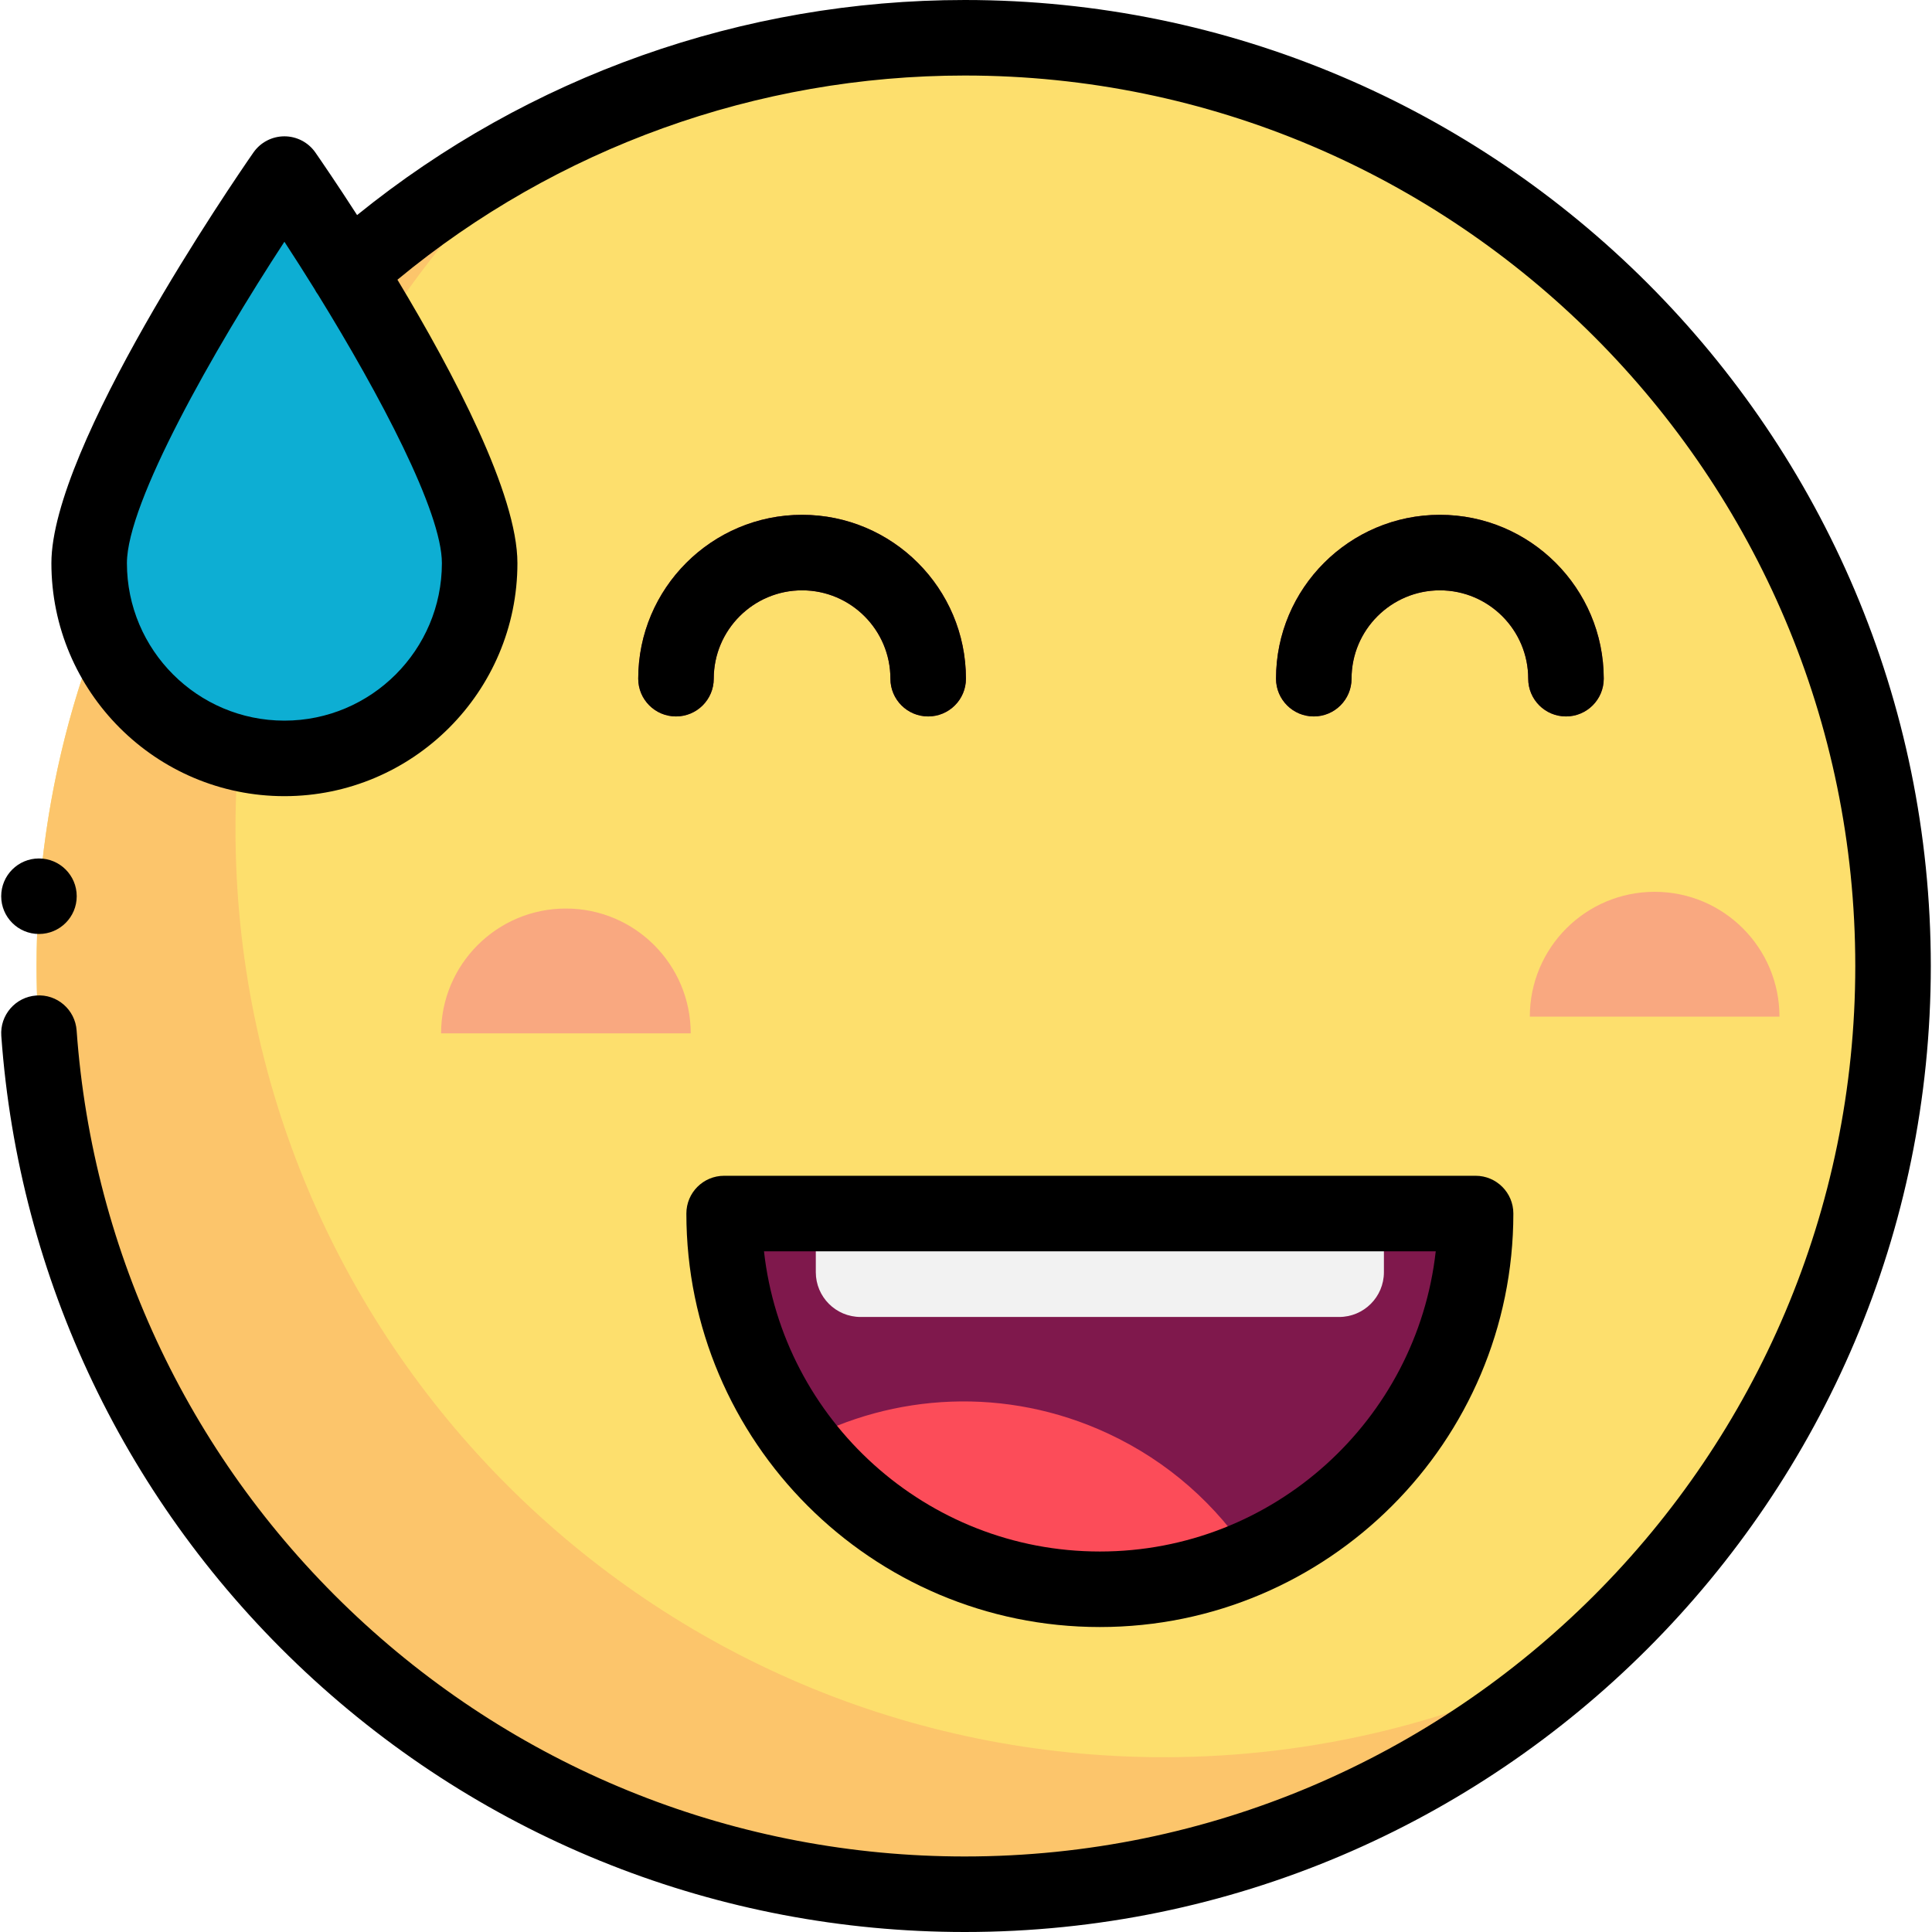
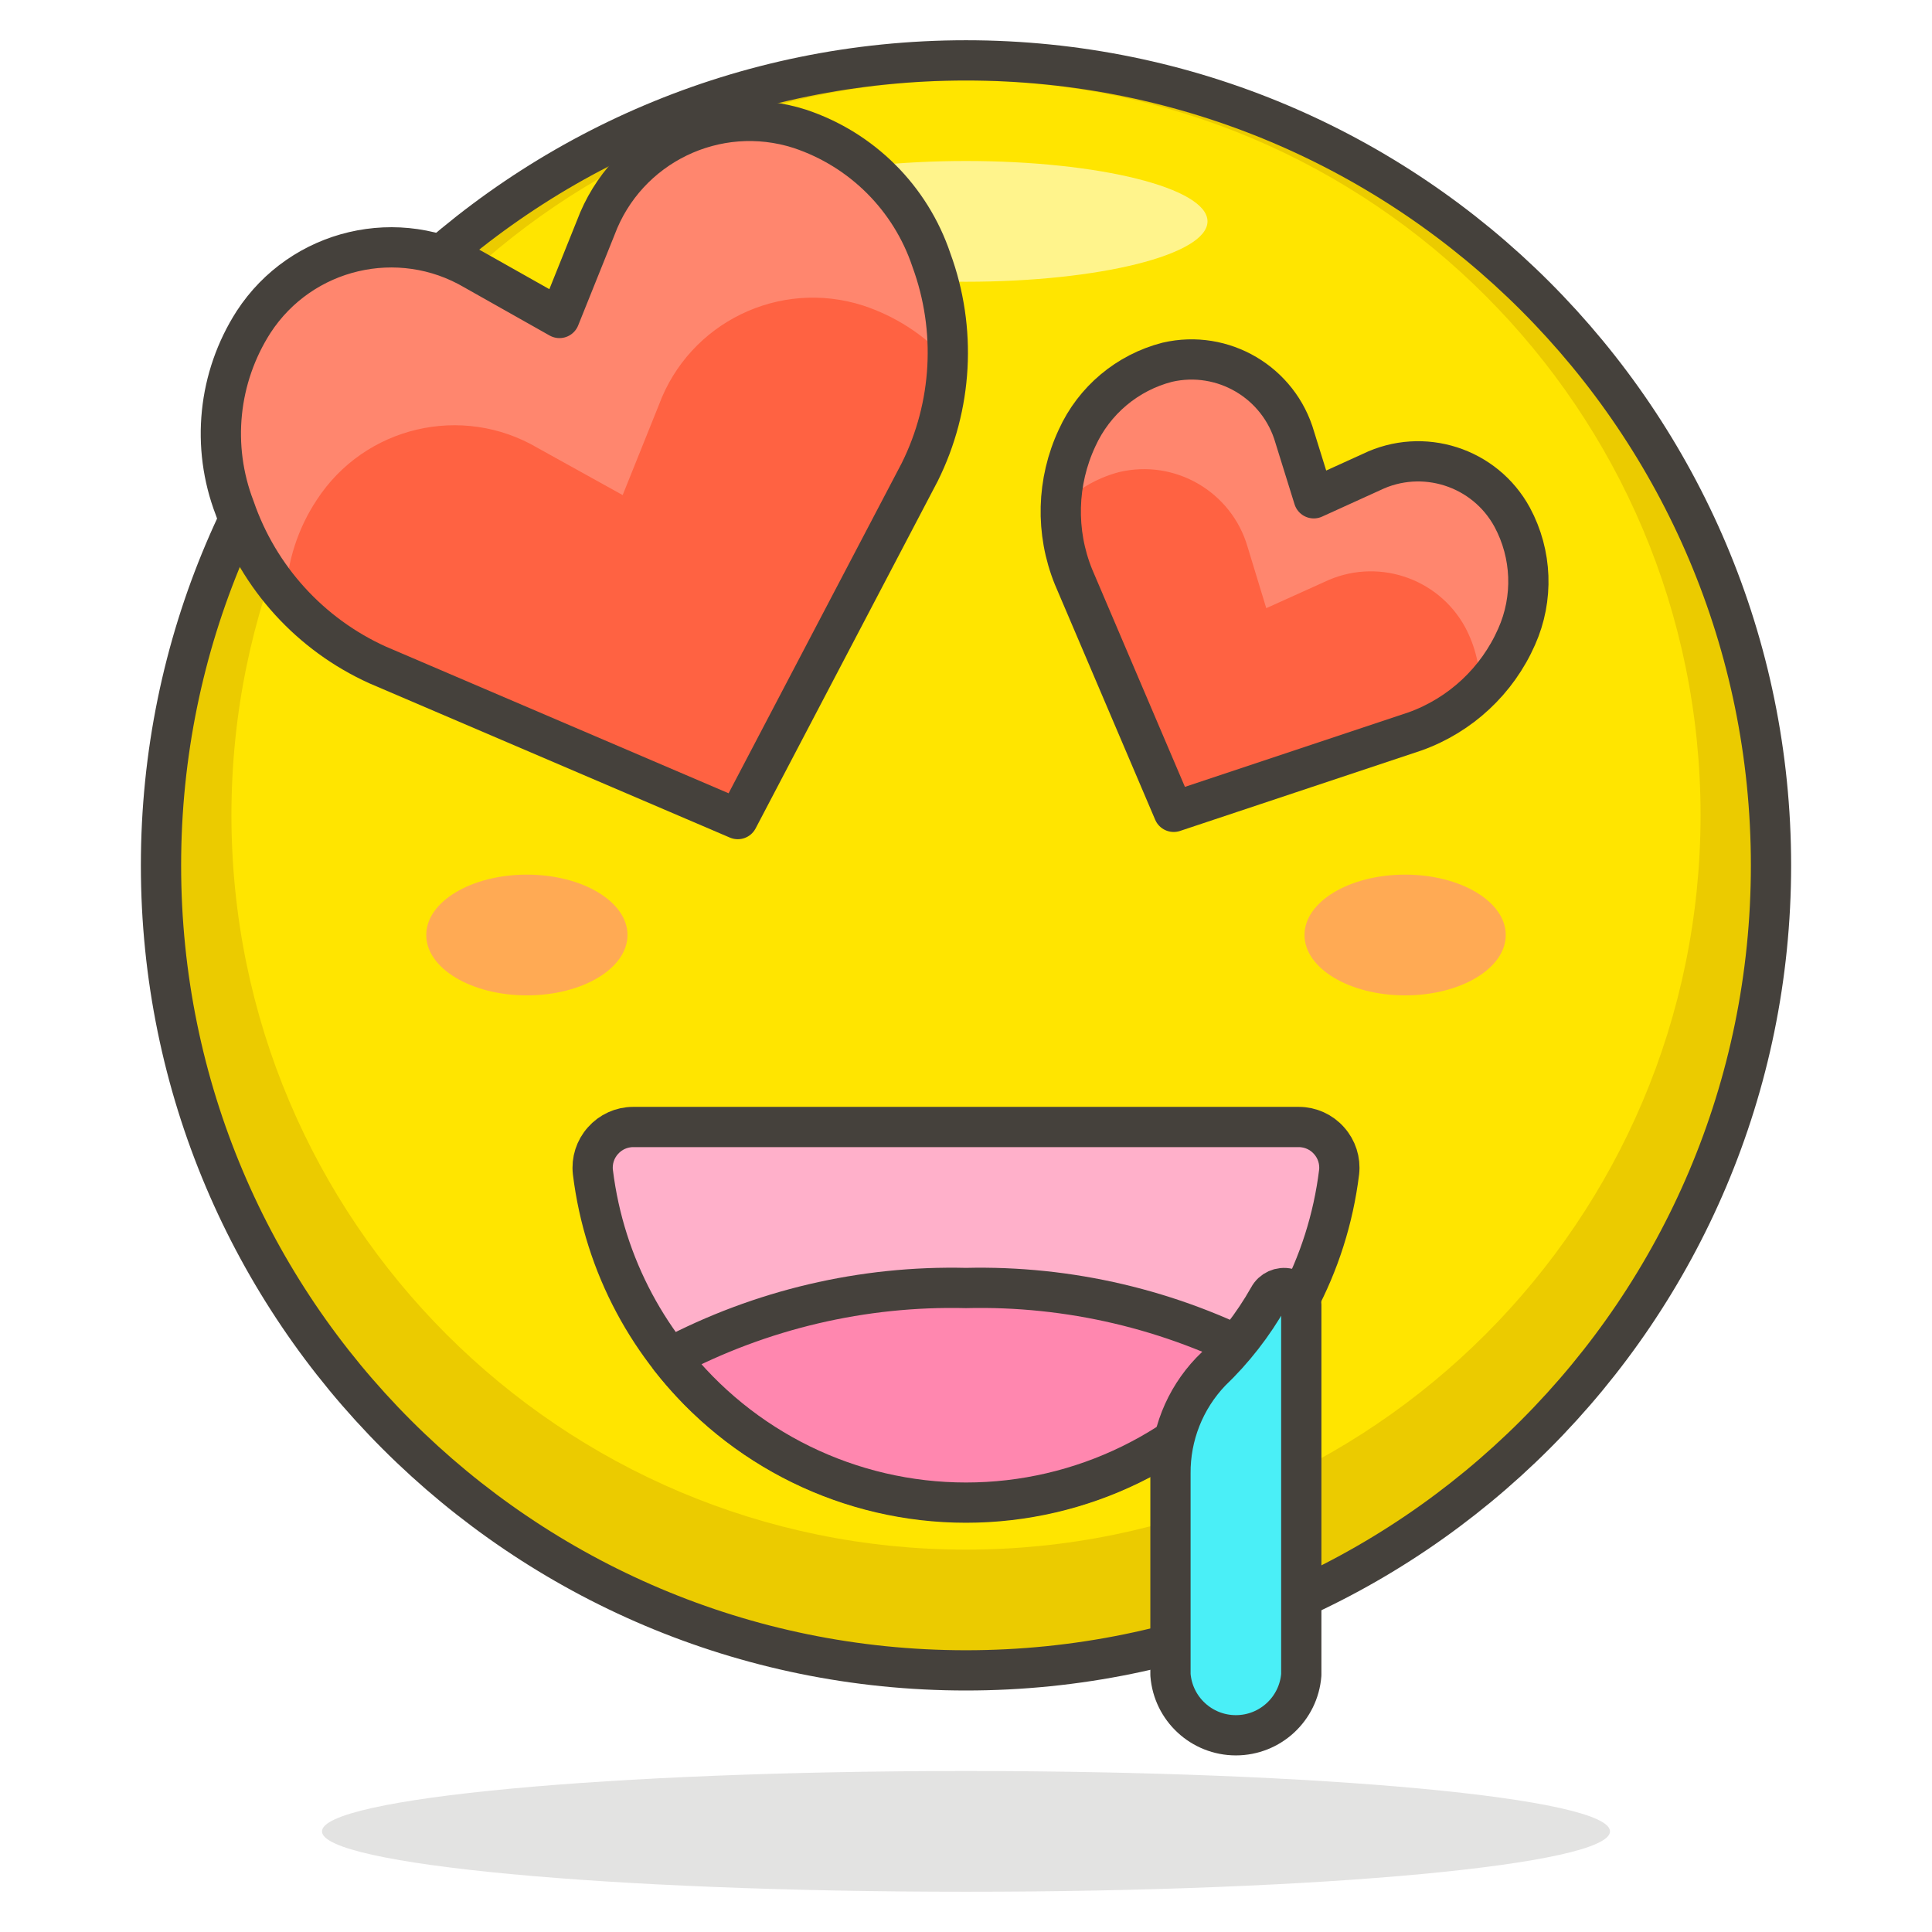
- <svg xmlns="http://www.w3.org/2000/svg" width="48" height="48" class="icon" viewBox="0 0 1024 1024">
-   <path fill="#FDDF6D" d="M19.374 512.002a491.988 491.988 0 1 0 983.976 0 491.988 491.988 0 1 0-983.976 0" />
-   <path fill="#FCC56B" d="M616.796 931.354c-271.716 0-491.986-220.268-491.986-491.986 0-145.168 62.886-275.632 162.888-365.684C128.42 155.124 19.382 320.824 19.382 512c0 271.716 220.268 491.986 491.986 491.986 126.548 0 241.924-47.796 329.098-126.298-67.106 34.308-143.128 53.666-223.67 53.666" />
-   <path fill="#7F184C" d="M582.95 842.35c-109.984 0-199.146-89.162-199.146-199.146h398.292c.002 109.984-89.16 199.146-199.146 199.146m-90.996-462.626a20.01 20.01 0 0 1-20.014-20.014c0-25.816-21.002-46.822-46.818-46.822s-46.818 21.004-46.818 46.822a20.01 20.01 0 0 1-20.014 20.014 20.01 20.01 0 0 1-20.014-20.014c0-47.888 38.962-86.85 86.848-86.85s86.848 38.962 86.848 86.85c-.004 11.056-8.962 20.014-20.018 20.014m338.048 0a20.01 20.01 0 0 1-20.014-20.014c0-25.816-21.002-46.822-46.818-46.822s-46.822 21.004-46.822 46.822a20.01 20.01 0 0 1-20.014 20.014 20.01 20.01 0 0 1-20.014-20.014c0-47.888 38.962-86.85 86.85-86.85 47.886 0 86.848 38.962 86.848 86.85-.002 11.056-8.96 20.014-20.016 20.014" />
-   <path fill="#F9A880" d="M299.94 481.54c-36.536 0-66.158 29.62-66.158 66.158h132.314c.002-36.538-29.62-66.158-66.156-66.158m577.056-8.862c-36.536 0-66.156 29.62-66.156 66.158h132.314c-.002-36.54-29.622-66.158-66.158-66.158" />
-   <path fill="#F2F2F2" d="M432.394 643.204v31.086c0 13.108 10.626 23.732 23.732 23.732H709.77c13.108 0 23.732-10.626 23.732-23.732v-31.086z" />
-   <path fill="#FC4C59" d="M587.13 759.728c-53.832-25.01-113.568-21.376-162.01 4.564 36.4 47.442 93.642 78.058 158.06 78.058a198.4 198.4 0 0 0 79.806-16.684c-17.928-27.744-43.638-50.97-75.856-65.938" />
-   <path fill="#0DAED3" d="M254.226 298.478c0 57.154-46.332 103.486-103.486 103.486S47.254 355.632 47.254 298.478 150.74 92.274 150.74 92.274s103.486 149.05 103.486 206.204" />
-   <path d="M511.368 0c-117.676 0-231.146 40.32-322.1 113.994-10.908-16.914-19.288-29.1-22.09-33.138a20.008 20.008 0 0 0-32.876 0C123.344 96.638 27.24 236.832 27.24 298.478c0 68.1 55.404 123.502 123.502 123.502s123.502-55.404 123.502-123.502c0-36.558-33.8-100.74-63.596-150.22C295.118 78.362 401.236 40.03 511.37 40.03c260.248 0 471.968 211.724 471.968 471.968s-211.726 471.97-471.97 471.97c-120.118 0-234.562-45.15-322.252-127.136-87.27-81.588-140.01-191.916-148.502-310.658-.788-11.024-10.368-19.374-21.392-18.534-11.026.788-19.324 10.364-18.534 21.392C9.902 677.87 67.112 797.57 161.776 886.074 256.912 975.018 381.064 1024 511.368 1024c282.316 0 511.998-229.68 511.998-512-.002-282.32-229.682-512-511.998-512M150.74 381.952c-46.026 0-83.472-37.446-83.472-83.472 0-32.106 46.05-113.102 83.474-170.352a1290 1290 0 0 1 15.986 25.098 20 20 0 0 0 1.87 3.016c32.76 53.098 65.616 115.092 65.616 142.238-.002 46.026-37.448 83.472-83.474 83.472" />
-   <path d="M425.12 272.862c-47.886 0-86.848 38.962-86.848 86.848 0 11.056 8.958 20.014 20.014 20.014s20.014-8.958 20.014-20.014c0-25.816 21.002-46.818 46.818-46.818s46.818 21.002 46.818 46.818c0 11.056 8.958 20.014 20.014 20.014s20.014-8.958 20.014-20.014c.004-47.886-38.956-86.848-86.844-86.848m291.228 86.848c0-25.816 21.004-46.818 46.822-46.818s46.818 21.002 46.818 46.818a20.01 20.01 0 0 0 20.014 20.014 20.01 20.01 0 0 0 20.014-20.014c0-47.886-38.962-86.848-86.848-86.848-47.888 0-86.85 38.962-86.85 86.848 0 11.056 8.958 20.014 20.014 20.014s20.016-8.958 20.016-20.014M363.79 643.2c0 120.846 98.314 219.162 219.16 219.162S802.11 764.048 802.11 643.2a20.01 20.01 0 0 0-20.014-20.014H383.804c-11.056 0-20.014 8.96-20.014 20.014m397.182 20.016c-9.98 89.388-86.01 159.116-178.022 159.116s-168.04-69.728-178.022-159.116zM.636 475.016a20.014 20.014 0 1 0 40.028 0 20.014 20.014 0 1 0-40.028 0" />
+ <svg xmlns="http://www.w3.org/2000/svg" width="32" height="32" viewBox="0 0 48 48">
+   <path fill="#ffe500" d="M4 21.5a20 20 0 1 0 40 0 20 20 0 1 0-40 0" />
+   <path fill="#ebcb00" d="M24 1.5a20 20 0 1 0 20 20 20 20 0 0 0-20-20m0 37a18.25 18.25 0 1 1 18.25-18.25A18.25 18.25 0 0 1 24 38.5" />
+   <path fill="#fff48c" d="M18 5.5a6 1.5 0 1 0 12 0 6 1.5 0 1 0-12 0" />
+   <path fill="none" stroke="#45413c" stroke-linecap="round" stroke-linejoin="round" d="M4 21.5a20 20 0 1 0 40 0 20 20 0 1 0-40 0" />
+   <path fill="#ffaa54" d="M10.59 23.23a2.5 1.5 0 1 0 5 0 2.5 1.5 0 1 0-5 0m21.82 0a2.5 1.5 0 1 0 5 0 2.5 1.5 0 1 0-5 0" />
+   <path fill="#ffb0ca" stroke="#45413c" stroke-linecap="round" stroke-linejoin="round" d="M15.73 28a1 1 0 0 0-.75.34 1 1 0 0 0-.25.78 9.34 9.34 0 0 0 18.54 0 1 1 0 0 0-.25-.78 1 1 0 0 0-.75-.34Z" />
+   <path fill="#ff87af" stroke="#45413c" stroke-linecap="round" stroke-linejoin="round" d="M31.36 33.73A15 15 0 0 0 24 32a15 15 0 0 0-7.36 1.73 9.32 9.32 0 0 0 14.72 0" />
+   <path fill="#4aeff7" stroke="#45413c" stroke-linecap="round" stroke-linejoin="round" d="M31.52 32.23a.43.43 0 0 1 .81.19v9.19a1.63 1.63 0 0 1-3.25 0v-5a3.62 3.62 0 0 1 1-2.53 8 8 0 0 0 1.44-1.85" />
+   <path fill="#45413c" d="M8 45.5a16 1.5 0 1 0 32 0 16 1.5 0 1 0-32 0" opacity=".15" />
+   <path fill="#ff6242" d="M37.68 15.82a4.37 4.37 0 0 1-2.52 2.35l-6 2-2.49-5.84a4.32 4.32 0 0 1 .09-3.45A3.39 3.39 0 0 1 29 9a2.67 2.67 0 0 1 3.17 1.87l.47 1.51 1.43-.65a2.66 2.66 0 0 1 3.5 1.12 3.37 3.37 0 0 1 .11 2.97" />
+   <path fill="#ff866e" d="M27.8 11.73A2.68 2.68 0 0 1 31 13.6l.46 1.51 1.44-.65a2.67 2.67 0 0 1 3.5 1.12 3.16 3.16 0 0 1 .37 1.57 4.5 4.5 0 0 0 .94-1.33 3.37 3.37 0 0 0-.07-3 2.66 2.66 0 0 0-3.5-1.12l-1.43.65-.47-1.51A2.67 2.67 0 0 0 29 9a3.39 3.39 0 0 0-2.29 2 4.6 4.6 0 0 0-.38 1.6 3.13 3.13 0 0 1 1.47-.87" />
+   <path fill="none" stroke="#45413c" stroke-linecap="round" stroke-linejoin="round" d="M37.68 15.82a4.37 4.37 0 0 1-2.52 2.35l-6 2-2.49-5.84a4.32 4.32 0 0 1 .09-3.45A3.39 3.39 0 0 1 29 9a2.67 2.67 0 0 1 3.17 1.87l.47 1.51 1.43-.65a2.66 2.66 0 0 1 3.5 1.12 3.37 3.37 0 0 1 .11 2.97" />
+   <path fill="#ff6242" d="M6.3 8a4.08 4.08 0 0 1 5.49-1.29L13.9 7.9l.9-2.24a4.08 4.08 0 0 1 5.07-2.46 5.17 5.17 0 0 1 3.27 3.26 6.67 6.67 0 0 1-.29 5.27l-4.52 8.62-8.95-3.83a6.66 6.66 0 0 1-3.55-3.9A5.14 5.14 0 0 1 6.3 8" />
+   <path fill="#ff866e" d="M7.87 12.42a4.08 4.08 0 0 1 5.49-1.29l2.11 1.17.9-2.24a4.08 4.08 0 0 1 5.07-2.47 4.9 4.9 0 0 1 2.08 1.34 7 7 0 0 0-.38-2.47 5.17 5.17 0 0 0-3.27-3.26 4.08 4.08 0 0 0-5.07 2.46l-.9 2.24-2.11-1.17A4.08 4.08 0 0 0 6.3 8a5.14 5.14 0 0 0-.47 4.6 6.9 6.9 0 0 0 1.27 2.19 4.66 4.66 0 0 1 .77-2.37" />
+   <path fill="none" stroke="#45413c" stroke-linecap="round" stroke-linejoin="round" d="M6.3 8a4.08 4.08 0 0 1 5.49-1.29L13.9 7.9l.9-2.24a4.08 4.08 0 0 1 5.07-2.46 5.17 5.17 0 0 1 3.27 3.26 6.67 6.67 0 0 1-.29 5.27l-4.52 8.62-8.95-3.83a6.66 6.66 0 0 1-3.55-3.9A5.14 5.14 0 0 1 6.3 8" />
</svg>
